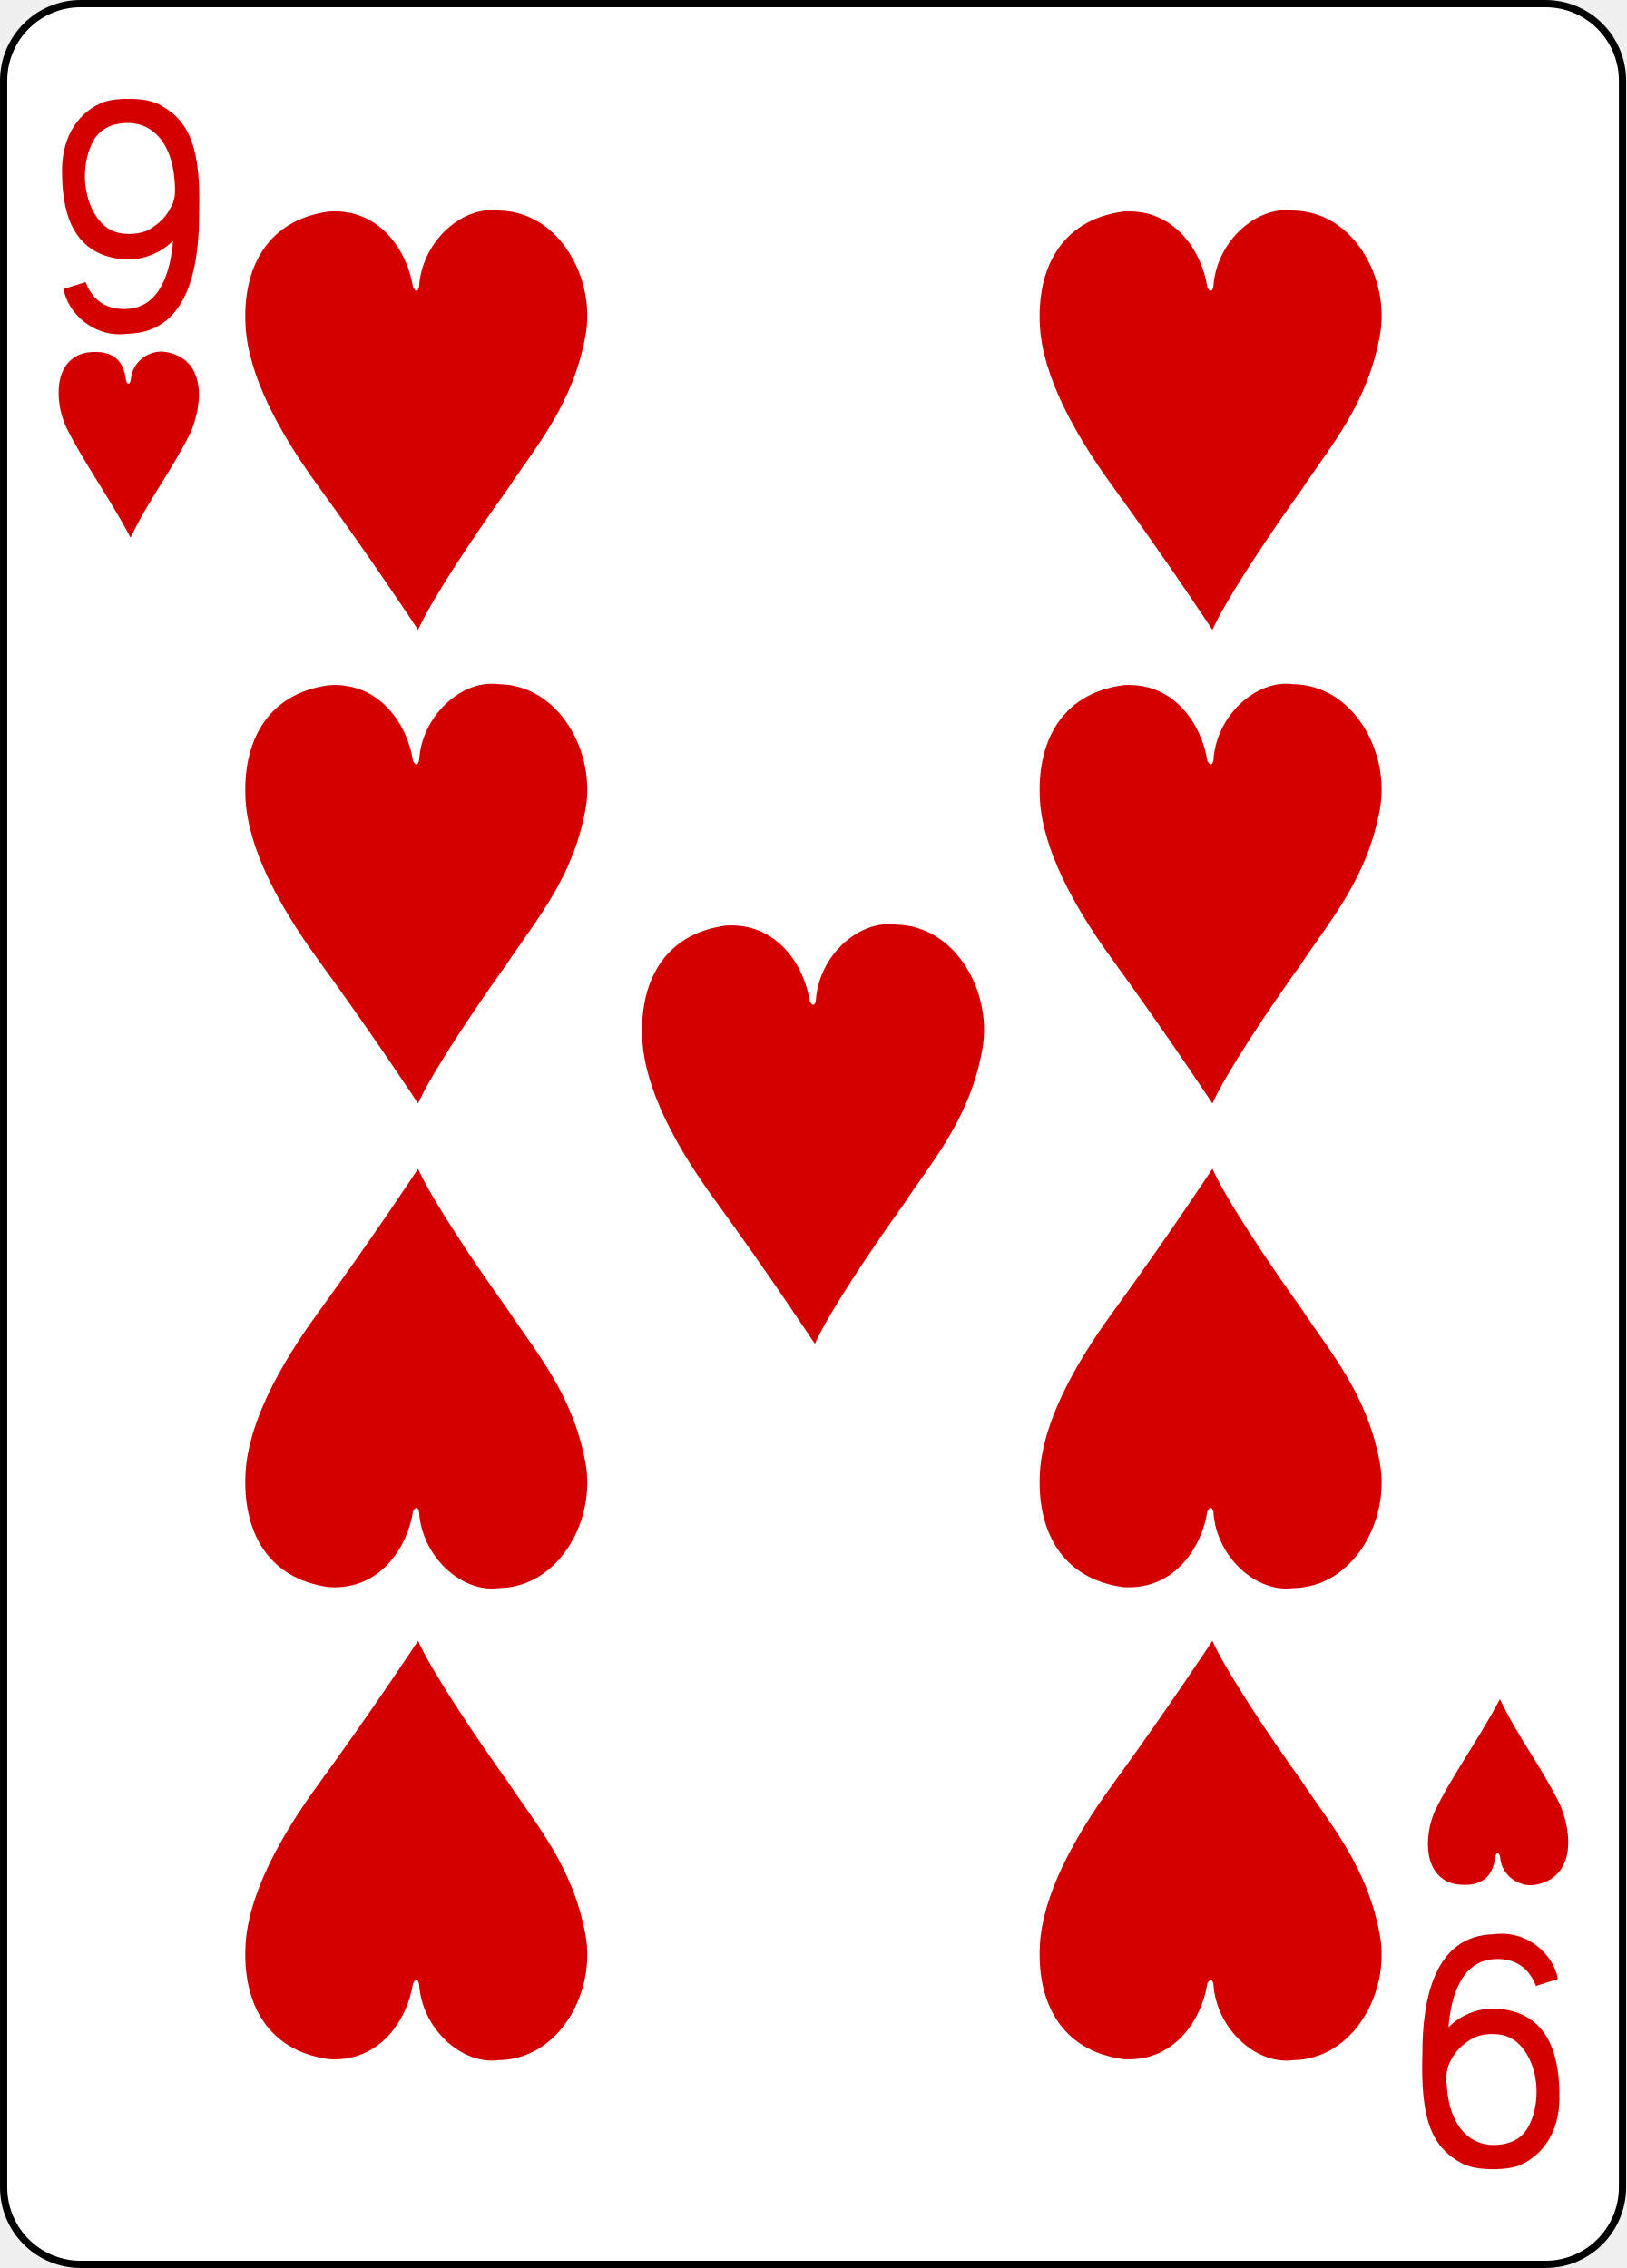
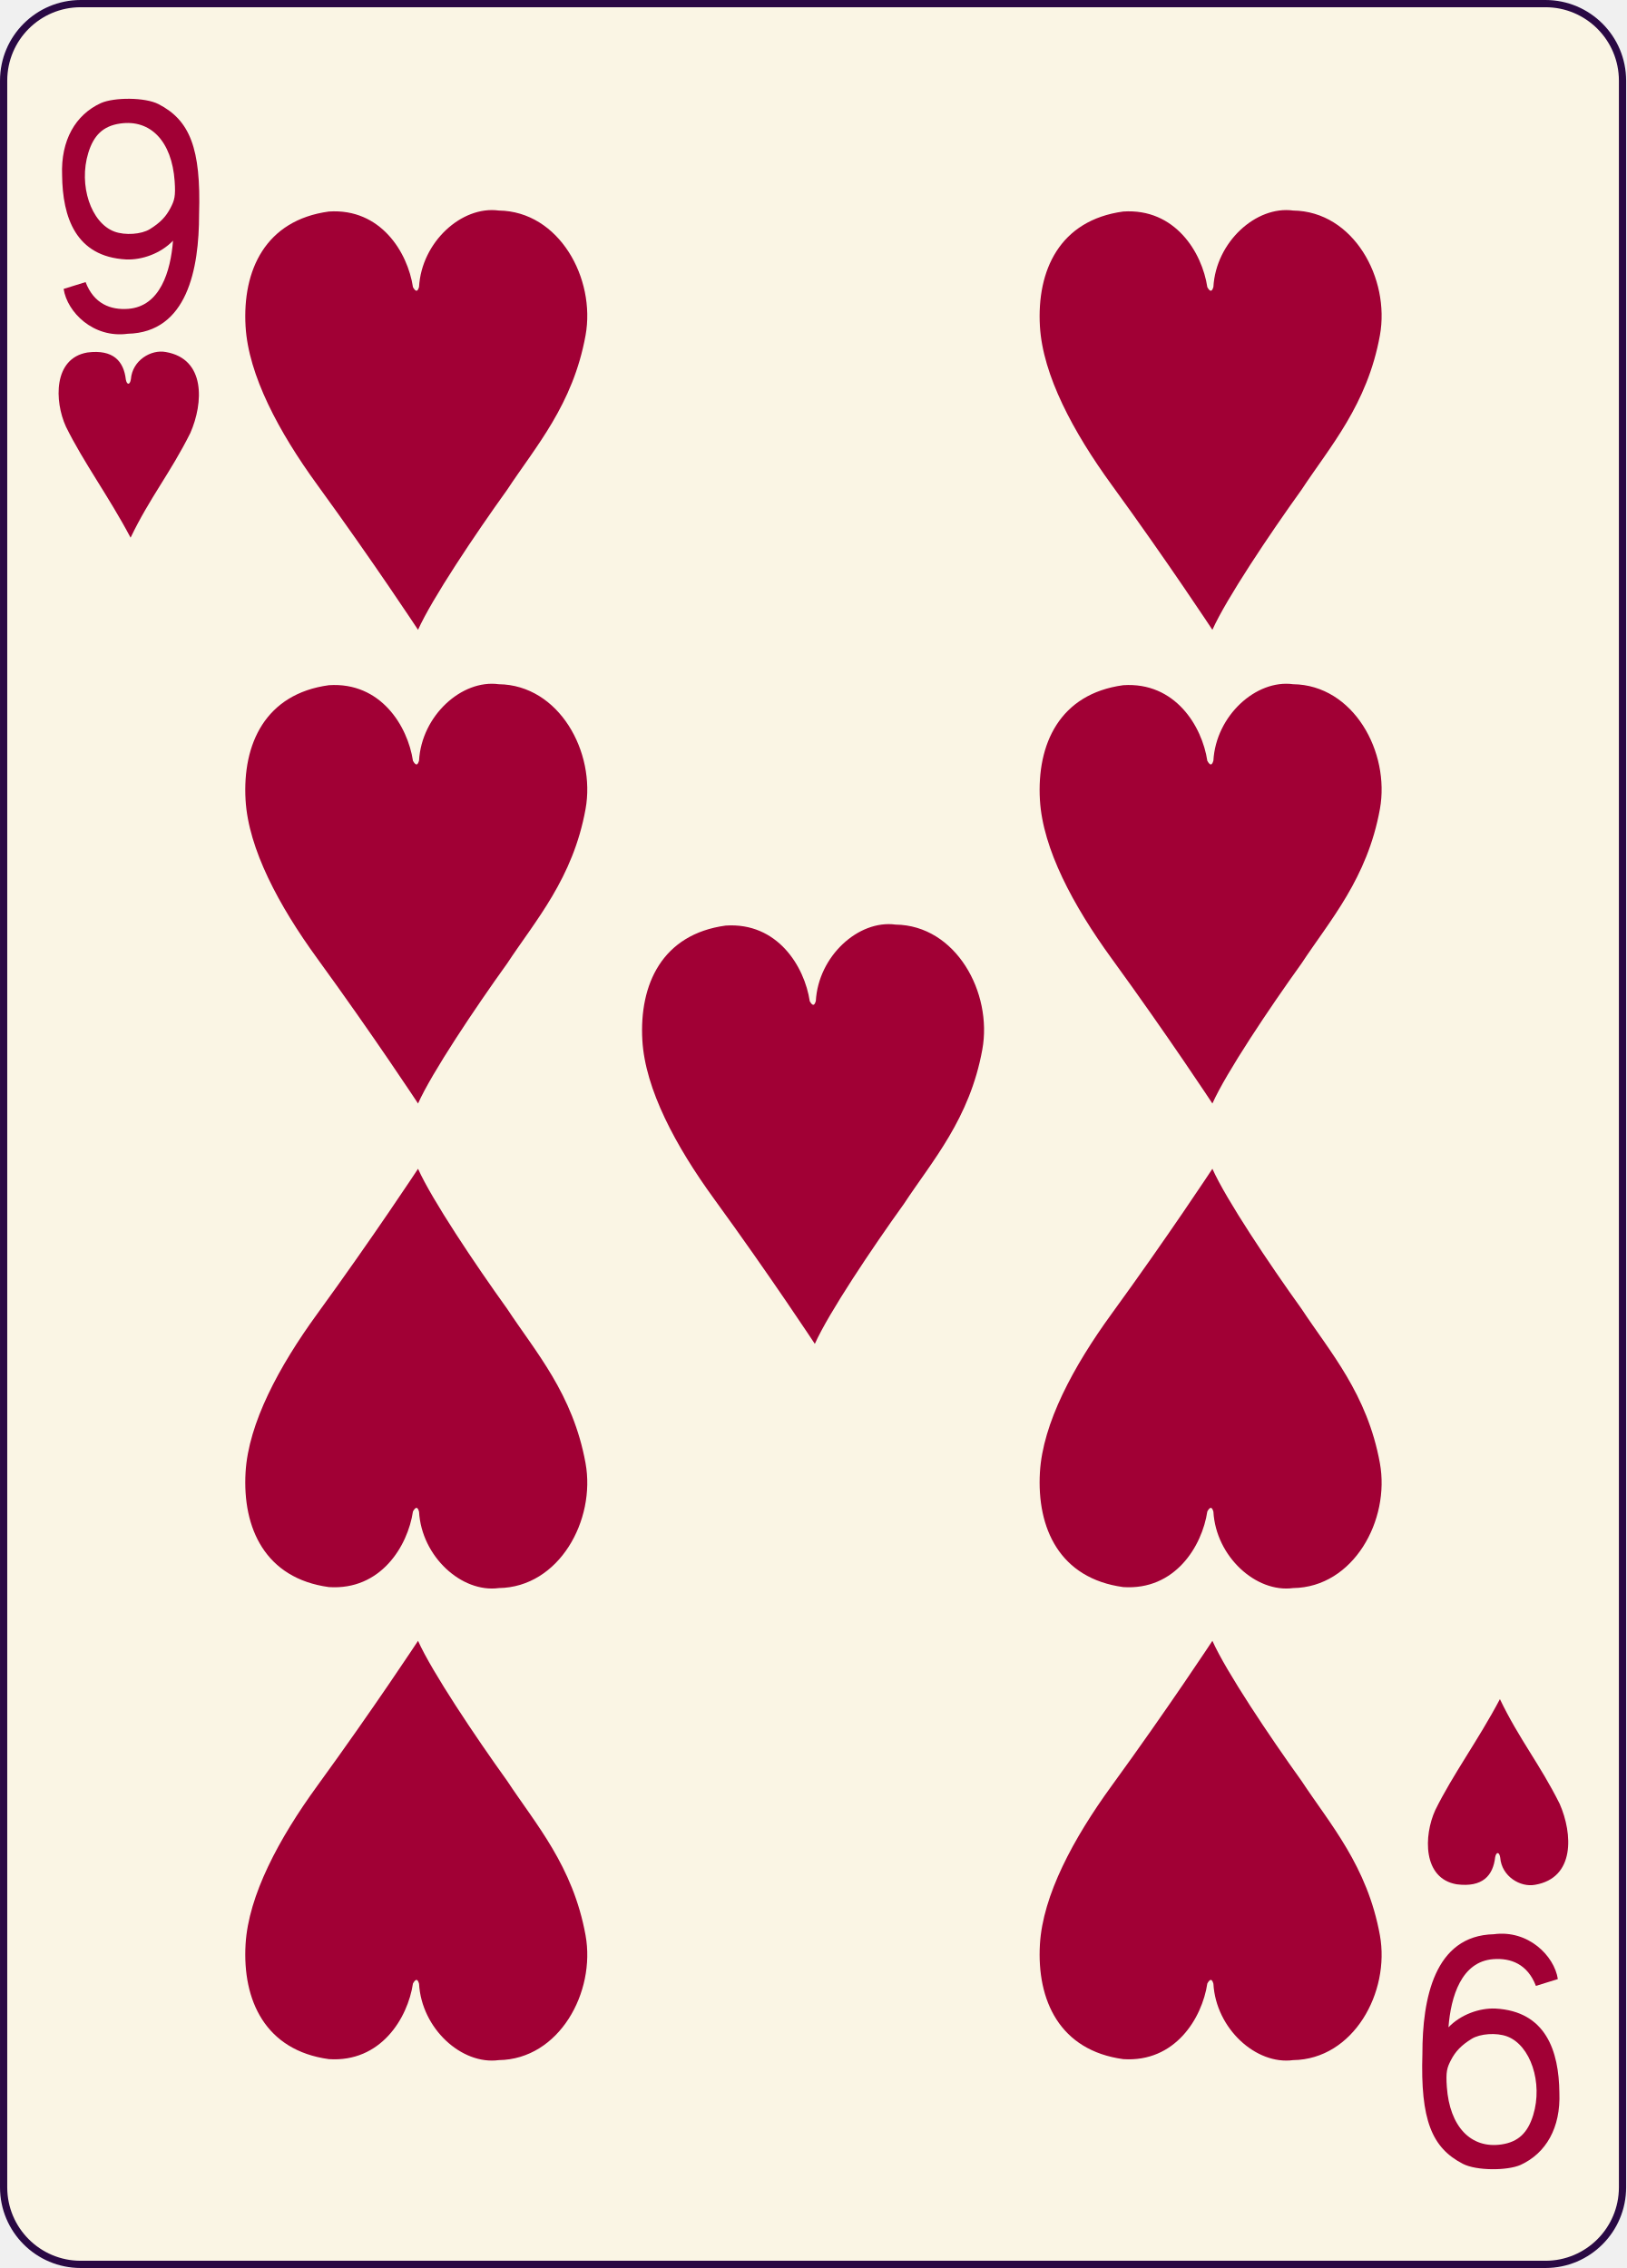
<svg xmlns="http://www.w3.org/2000/svg" width="224.225" height="312.808" id="svg4423" version="1.1">
  <defs id="defs4425" />
  <g id="layer1" transform="translate(-259.9348,-369.7772)">
    <g transform="translate(-1536.849,-113.6612)" id="g8993" style="display:inline">
      <g id="g8871">
        <g transform="translate(-4683.875,2918.937)" id="g8817">
-           <rect ry="10.63" rx="10.63" style="display:inline;fill:#ffffff;fill-opacity:1;stroke:#000000;stroke-width:0.997;stroke-miterlimit:4;stroke-dasharray:none;stroke-opacity:1" id="rect6363" width="223.228" height="311.811" x="6481.158" y="-2435" />
+           <rect ry="10.63" rx="10.63" style="display:inline;fill:#FAF5E4;fill-opacity:1;stroke:#2A0944;stroke-width:0.997;stroke-miterlimit:4;stroke-dasharray:none;stroke-opacity:1" id="rect6363" width="223.228" height="311.811" x="6481.158" y="-2435" />
          <g id="g8631" transform="matrix(0.3010621,0,0,0.3010621,5727.131,-1950.525)">
            <g id="g8685" transform="translate(-1267.771,-112.9089)">
-               <path id="path7114" d="m 3799.815,-1365.606 10.053,-3.129 c 3.792,9.949 11.459,12.884 19.569,12.253 14.556,-1.132 19.386,-17.101 20.478,-31.221 -5.671,5.893 -14.197,8.887 -21.456,8.595 -23.192,-1.227 -29.128,-19.446 -29.345,-38.535 -0.644,-16.097 6.137,-27.754 17.765,-33.094 6.152,-2.712 20.244,-2.712 26.438,0.494 14.223,7.361 19.487,20.091 18.532,50.458 0.015,24.991 -5.396,54.099 -32.676,54.723 -15.77,2.14 -27.743,-9.898 -29.359,-20.544 z m 39.484,-27.382 c 4.733,-2.941 7.404,-5.7 9.525,-9.839 1.741,-3.397 2.331,-5.159 1.834,-12.192 -1.279,-18.12 -10.959,-28.392 -24.994,-26.351 -7.827,1.138 -12.101,5.442 -14.557,13.445 -4.536,14.778 1.214,32.078 11.986,36.062 4.859,1.797 12.338,1.278 16.205,-1.126 z" style="display:inline;fill:#d40000;fill-opacity:1" />
-               <path style="display:inline;fill:#d40000;fill-opacity:1" d="m 4484.179,-591.314 -10.053,3.129 c -3.792,-9.949 -11.459,-12.884 -19.569,-12.253 -14.556,1.132 -19.386,17.101 -20.478,31.221 5.671,-5.893 14.197,-8.887 21.456,-8.595 23.192,1.227 29.128,19.446 29.345,38.535 0.644,16.097 -6.137,27.754 -17.765,33.094 -6.152,2.712 -20.244,2.712 -26.438,-0.494 -14.223,-7.361 -19.487,-20.091 -18.532,-50.458 -0.015,-24.991 5.396,-54.099 32.676,-54.723 15.77,-2.14 27.743,9.898 29.359,20.544 z m -39.484,27.382 c -4.733,2.941 -7.404,5.7 -9.525,9.839 -1.741,3.397 -2.331,5.159 -1.834,12.192 1.279,18.12 10.959,28.392 24.994,26.351 7.827,-1.138 12.101,-5.442 14.557,-13.445 4.536,-14.778 -1.214,-32.078 -11.986,-36.062 -4.859,-1.797 -12.338,-1.278 -16.205,1.126 z" id="path7130" />
+               <path id="path7114" d="m 3799.815,-1365.606 10.053,-3.129 c 3.792,9.949 11.459,12.884 19.569,12.253 14.556,-1.132 19.386,-17.101 20.478,-31.221 -5.671,5.893 -14.197,8.887 -21.456,8.595 -23.192,-1.227 -29.128,-19.446 -29.345,-38.535 -0.644,-16.097 6.137,-27.754 17.765,-33.094 6.152,-2.712 20.244,-2.712 26.438,0.494 14.223,7.361 19.487,20.091 18.532,50.458 0.015,24.991 -5.396,54.099 -32.676,54.723 -15.77,2.14 -27.743,-9.898 -29.359,-20.544 z m 39.484,-27.382 c 4.733,-2.941 7.404,-5.7 9.525,-9.839 1.741,-3.397 2.331,-5.159 1.834,-12.192 -1.279,-18.12 -10.959,-28.392 -24.994,-26.351 -7.827,1.138 -12.101,5.442 -14.557,13.445 -4.536,14.778 1.214,32.078 11.986,36.062 4.859,1.797 12.338,1.278 16.205,-1.126 z" style="display:inline;fill:#A10035;fill-opacity:1" />
+               <path style="display:inline;fill:#A10035;fill-opacity:1" d="m 4484.179,-591.314 -10.053,3.129 c -3.792,-9.949 -11.459,-12.884 -19.569,-12.253 -14.556,1.132 -19.386,17.101 -20.478,31.221 5.671,-5.893 14.197,-8.887 21.456,-8.595 23.192,1.227 29.128,19.446 29.345,38.535 0.644,16.097 -6.137,27.754 -17.765,33.094 -6.152,2.712 -20.244,2.712 -26.438,-0.494 -14.223,-7.361 -19.487,-20.091 -18.532,-50.458 -0.015,-24.991 5.396,-54.099 32.676,-54.723 15.77,-2.14 27.743,9.898 29.359,20.544 z m -39.484,27.382 c -4.733,2.941 -7.404,5.7 -9.525,9.839 -1.741,3.397 -2.331,5.159 -1.834,12.192 1.279,18.12 10.959,28.392 24.994,26.351 7.827,-1.138 12.101,-5.442 14.557,-13.445 4.536,-14.778 -1.214,-32.078 -11.986,-36.062 -4.859,-1.797 -12.338,-1.278 -16.205,1.126 z" id="path7130" />
            </g>
          </g>
        </g>
      </g>
-       <path style="display:inline;fill:#d40000;fill-opacity:1" d="m 1805.866,542.262 c -1.583,-3.472 -1.757,-9.405 2.971,-10.208 3.562,-0.458 5.012,1.198 5.3,3.742 0.142,0.743 0.562,0.788 0.695,-0.058 0.204,-2.609 2.787,-4.133 4.806,-3.75 5.527,0.945 5.204,7.028 3.398,11.156 -2.731,5.479 -5.601,8.938 -8.245,14.452 -3.038,-5.741 -6.507,-10.405 -8.926,-15.333 z" id="path8636" />
-       <path id="path8558" d="m 1842.134,512.612 c 7.144,-0.474 10.868,5.627 11.595,10.436 0.433,0.764 0.671,0.549 0.837,-0.042 0.349,-6.174 5.875,-11.22 10.993,-10.53 8.328,0.108 13.389,9.375 11.966,17.219 -1.738,9.582 -6.9,15.351 -10.808,21.293 -4.421,6.152 -10.373,15.04 -12.29,19.317 0,0 -6.048,-9.205 -13.917,-20.03 -5.262,-7.239 -9.473,-15.082 -9.865,-21.835 -0.448,-7.715 2.719,-14.632 11.489,-15.828 z" style="display:inline;fill:#d40000;fill-opacity:1" />
-       <path id="path8560" d="m 1951.667,512.612 c 7.144,-0.474 10.868,5.627 11.595,10.436 0.433,0.764 0.671,0.549 0.837,-0.042 0.349,-6.174 5.875,-11.22 10.993,-10.53 8.328,0.108 13.389,9.375 11.966,17.219 -1.738,9.582 -6.9,15.351 -10.808,21.293 -4.421,6.152 -10.373,15.04 -12.29,19.317 0,0 -6.048,-9.205 -13.917,-20.03 -5.262,-7.239 -9.473,-15.082 -9.865,-21.835 -0.448,-7.715 2.719,-14.632 11.489,-15.828 z" style="display:inline;fill:#d40000;fill-opacity:1" />
-       <path id="path8562" d="m 1951.667,577.943 c 7.144,-0.474 10.868,5.627 11.595,10.436 0.433,0.764 0.671,0.549 0.837,-0.042 0.349,-6.174 5.875,-11.22 10.993,-10.53 8.328,0.108 13.389,9.375 11.966,17.219 -1.738,9.582 -6.9,15.351 -10.808,21.293 -4.421,6.152 -10.373,15.04 -12.29,19.317 0,0 -6.048,-9.205 -13.917,-20.03 -5.262,-7.239 -9.473,-15.082 -9.865,-21.835 -0.448,-7.715 2.719,-14.632 11.489,-15.828 z" style="display:inline;fill:#d40000;fill-opacity:1" />
-       <path id="path8564" d="m 1896.847,611.096 c 7.144,-0.474 10.868,5.627 11.595,10.436 0.433,0.764 0.671,0.549 0.837,-0.042 0.349,-6.174 5.875,-11.22 10.993,-10.53 8.328,0.108 13.389,9.375 11.966,17.219 -1.738,9.582 -6.9,15.351 -10.808,21.293 -4.421,6.152 -10.373,15.04 -12.29,19.317 0,0 -6.048,-9.205 -13.917,-20.03 -5.262,-7.239 -9.473,-15.082 -9.865,-21.835 -0.448,-7.715 2.719,-14.632 11.489,-15.828 z" style="display:inline;fill:#d40000;fill-opacity:1" />
-       <path id="path8566" d="m 1842.134,577.943 c 7.144,-0.474 10.868,5.627 11.595,10.436 0.433,0.764 0.671,0.549 0.837,-0.042 0.349,-6.174 5.875,-11.22 10.993,-10.53 8.328,0.108 13.389,9.375 11.966,17.219 -1.738,9.582 -6.9,15.351 -10.808,21.293 -4.421,6.152 -10.373,15.04 -12.29,19.317 0,0 -6.048,-9.205 -13.917,-20.03 -5.262,-7.239 -9.473,-15.082 -9.865,-21.835 -0.448,-7.715 2.719,-14.632 11.489,-15.828 z" style="display:inline;fill:#d40000;fill-opacity:1" />
-       <path id="path8606" d="m 1951.667,702.333 c 7.144,0.474 10.868,-5.627 11.595,-10.436 0.433,-0.764 0.671,-0.549 0.837,0.042 0.349,6.174 5.875,11.22 10.993,10.53 8.328,-0.108 13.389,-9.375 11.966,-17.219 -1.738,-9.582 -6.9,-15.351 -10.808,-21.293 -4.421,-6.152 -10.373,-15.04 -12.29,-19.317 0,0 -6.048,9.205 -13.917,20.03 -5.262,7.239 -9.473,15.082 -9.865,21.835 -0.448,7.715 2.719,14.632 11.489,15.828 z" style="display:inline;fill:#d40000;fill-opacity:1" />
-       <path id="path8608" d="m 1951.667,767.439 c 7.144,0.474 10.868,-5.627 11.595,-10.436 0.433,-0.764 0.671,-0.549 0.837,0.042 0.349,6.174 5.875,11.22 10.993,10.53 8.328,-0.108 13.389,-9.375 11.966,-17.219 -1.738,-9.582 -6.9,-15.351 -10.808,-21.293 -4.421,-6.152 -10.373,-15.04 -12.29,-19.317 0,0 -6.048,9.205 -13.917,20.03 -5.262,7.239 -9.473,15.082 -9.865,21.835 -0.448,7.715 2.719,14.632 11.489,15.828 z" style="display:inline;fill:#d40000;fill-opacity:1" />
-       <path id="path8610" d="m 1842.134,767.439 c 7.144,0.474 10.868,-5.627 11.595,-10.436 0.433,-0.764 0.671,-0.549 0.837,0.042 0.349,6.174 5.875,11.22 10.993,10.53 8.328,-0.108 13.389,-9.375 11.966,-17.219 -1.738,-9.582 -6.9,-15.351 -10.808,-21.293 -4.421,-6.152 -10.373,-15.04 -12.29,-19.317 0,0 -6.048,9.205 -13.917,20.03 -5.262,7.239 -9.473,15.082 -9.865,21.835 -0.448,7.715 2.719,14.632 11.489,15.828 z" style="display:inline;fill:#d40000;fill-opacity:1" />
-       <path id="path8612" d="m 1842.134,702.333 c 7.144,0.474 10.868,-5.627 11.595,-10.436 0.433,-0.764 0.671,-0.549 0.837,0.042 0.349,6.174 5.875,11.22 10.993,10.53 8.328,-0.108 13.389,-9.375 11.966,-17.219 -1.738,-9.582 -6.9,-15.351 -10.808,-21.293 -4.421,-6.152 -10.373,-15.04 -12.29,-19.317 0,0 -6.048,9.205 -13.917,20.03 -5.262,7.239 -9.473,15.082 -9.865,21.835 -0.448,7.715 2.719,14.632 11.489,15.828 z" style="display:inline;fill:#d40000;fill-opacity:1" />
-       <path id="path8662" d="m 1994.681,733.119 c -1.583,3.472 -1.757,9.405 2.971,10.208 3.562,0.458 5.012,-1.198 5.3,-3.742 0.142,-0.743 0.562,-0.788 0.695,0.058 0.204,2.609 2.787,4.133 4.806,3.75 5.527,-0.945 5.204,-7.028 3.398,-11.156 -2.731,-5.479 -5.601,-8.938 -8.245,-14.452 -3.038,5.741 -6.507,10.405 -8.926,15.333 z" style="display:inline;fill:#d40000;fill-opacity:1" />
+       <path style="display:inline;fill:#A10035;fill-opacity:1" d="m 1805.866,542.262 c -1.583,-3.472 -1.757,-9.405 2.971,-10.208 3.562,-0.458 5.012,1.198 5.3,3.742 0.142,0.743 0.562,0.788 0.695,-0.058 0.204,-2.609 2.787,-4.133 4.806,-3.75 5.527,0.945 5.204,7.028 3.398,11.156 -2.731,5.479 -5.601,8.938 -8.245,14.452 -3.038,-5.741 -6.507,-10.405 -8.926,-15.333 z" id="path8636" />
+       <path id="path8558" d="m 1842.134,512.612 c 7.144,-0.474 10.868,5.627 11.595,10.436 0.433,0.764 0.671,0.549 0.837,-0.042 0.349,-6.174 5.875,-11.22 10.993,-10.53 8.328,0.108 13.389,9.375 11.966,17.219 -1.738,9.582 -6.9,15.351 -10.808,21.293 -4.421,6.152 -10.373,15.04 -12.29,19.317 0,0 -6.048,-9.205 -13.917,-20.03 -5.262,-7.239 -9.473,-15.082 -9.865,-21.835 -0.448,-7.715 2.719,-14.632 11.489,-15.828 z" style="display:inline;fill:#A10035;fill-opacity:1" />
+       <path id="path8560" d="m 1951.667,512.612 c 7.144,-0.474 10.868,5.627 11.595,10.436 0.433,0.764 0.671,0.549 0.837,-0.042 0.349,-6.174 5.875,-11.22 10.993,-10.53 8.328,0.108 13.389,9.375 11.966,17.219 -1.738,9.582 -6.9,15.351 -10.808,21.293 -4.421,6.152 -10.373,15.04 -12.29,19.317 0,0 -6.048,-9.205 -13.917,-20.03 -5.262,-7.239 -9.473,-15.082 -9.865,-21.835 -0.448,-7.715 2.719,-14.632 11.489,-15.828 z" style="display:inline;fill:#A10035;fill-opacity:1" />
+       <path id="path8562" d="m 1951.667,577.943 c 7.144,-0.474 10.868,5.627 11.595,10.436 0.433,0.764 0.671,0.549 0.837,-0.042 0.349,-6.174 5.875,-11.22 10.993,-10.53 8.328,0.108 13.389,9.375 11.966,17.219 -1.738,9.582 -6.9,15.351 -10.808,21.293 -4.421,6.152 -10.373,15.04 -12.29,19.317 0,0 -6.048,-9.205 -13.917,-20.03 -5.262,-7.239 -9.473,-15.082 -9.865,-21.835 -0.448,-7.715 2.719,-14.632 11.489,-15.828 z" style="display:inline;fill:#A10035;fill-opacity:1" />
+       <path id="path8564" d="m 1896.847,611.096 c 7.144,-0.474 10.868,5.627 11.595,10.436 0.433,0.764 0.671,0.549 0.837,-0.042 0.349,-6.174 5.875,-11.22 10.993,-10.53 8.328,0.108 13.389,9.375 11.966,17.219 -1.738,9.582 -6.9,15.351 -10.808,21.293 -4.421,6.152 -10.373,15.04 -12.29,19.317 0,0 -6.048,-9.205 -13.917,-20.03 -5.262,-7.239 -9.473,-15.082 -9.865,-21.835 -0.448,-7.715 2.719,-14.632 11.489,-15.828 z" style="display:inline;fill:#A10035;fill-opacity:1" />
+       <path id="path8566" d="m 1842.134,577.943 c 7.144,-0.474 10.868,5.627 11.595,10.436 0.433,0.764 0.671,0.549 0.837,-0.042 0.349,-6.174 5.875,-11.22 10.993,-10.53 8.328,0.108 13.389,9.375 11.966,17.219 -1.738,9.582 -6.9,15.351 -10.808,21.293 -4.421,6.152 -10.373,15.04 -12.29,19.317 0,0 -6.048,-9.205 -13.917,-20.03 -5.262,-7.239 -9.473,-15.082 -9.865,-21.835 -0.448,-7.715 2.719,-14.632 11.489,-15.828 z" style="display:inline;fill:#A10035;fill-opacity:1" />
+       <path id="path8606" d="m 1951.667,702.333 c 7.144,0.474 10.868,-5.627 11.595,-10.436 0.433,-0.764 0.671,-0.549 0.837,0.042 0.349,6.174 5.875,11.22 10.993,10.53 8.328,-0.108 13.389,-9.375 11.966,-17.219 -1.738,-9.582 -6.9,-15.351 -10.808,-21.293 -4.421,-6.152 -10.373,-15.04 -12.29,-19.317 0,0 -6.048,9.205 -13.917,20.03 -5.262,7.239 -9.473,15.082 -9.865,21.835 -0.448,7.715 2.719,14.632 11.489,15.828 z" style="display:inline;fill:#A10035;fill-opacity:1" />
+       <path id="path8608" d="m 1951.667,767.439 c 7.144,0.474 10.868,-5.627 11.595,-10.436 0.433,-0.764 0.671,-0.549 0.837,0.042 0.349,6.174 5.875,11.22 10.993,10.53 8.328,-0.108 13.389,-9.375 11.966,-17.219 -1.738,-9.582 -6.9,-15.351 -10.808,-21.293 -4.421,-6.152 -10.373,-15.04 -12.29,-19.317 0,0 -6.048,9.205 -13.917,20.03 -5.262,7.239 -9.473,15.082 -9.865,21.835 -0.448,7.715 2.719,14.632 11.489,15.828 z" style="display:inline;fill:#A10035;fill-opacity:1" />
+       <path id="path8610" d="m 1842.134,767.439 c 7.144,0.474 10.868,-5.627 11.595,-10.436 0.433,-0.764 0.671,-0.549 0.837,0.042 0.349,6.174 5.875,11.22 10.993,10.53 8.328,-0.108 13.389,-9.375 11.966,-17.219 -1.738,-9.582 -6.9,-15.351 -10.808,-21.293 -4.421,-6.152 -10.373,-15.04 -12.29,-19.317 0,0 -6.048,9.205 -13.917,20.03 -5.262,7.239 -9.473,15.082 -9.865,21.835 -0.448,7.715 2.719,14.632 11.489,15.828 z" style="display:inline;fill:#A10035;fill-opacity:1" />
+       <path id="path8612" d="m 1842.134,702.333 c 7.144,0.474 10.868,-5.627 11.595,-10.436 0.433,-0.764 0.671,-0.549 0.837,0.042 0.349,6.174 5.875,11.22 10.993,10.53 8.328,-0.108 13.389,-9.375 11.966,-17.219 -1.738,-9.582 -6.9,-15.351 -10.808,-21.293 -4.421,-6.152 -10.373,-15.04 -12.29,-19.317 0,0 -6.048,9.205 -13.917,20.03 -5.262,7.239 -9.473,15.082 -9.865,21.835 -0.448,7.715 2.719,14.632 11.489,15.828 z" style="display:inline;fill:#A10035;fill-opacity:1" />
+       <path id="path8662" d="m 1994.681,733.119 c -1.583,3.472 -1.757,9.405 2.971,10.208 3.562,0.458 5.012,-1.198 5.3,-3.742 0.142,-0.743 0.562,-0.788 0.695,0.058 0.204,2.609 2.787,4.133 4.806,3.75 5.527,-0.945 5.204,-7.028 3.398,-11.156 -2.731,-5.479 -5.601,-8.938 -8.245,-14.452 -3.038,5.741 -6.507,10.405 -8.926,15.333 z" style="display:inline;fill:#A10035;fill-opacity:1" />
    </g>
  </g>
</svg>
